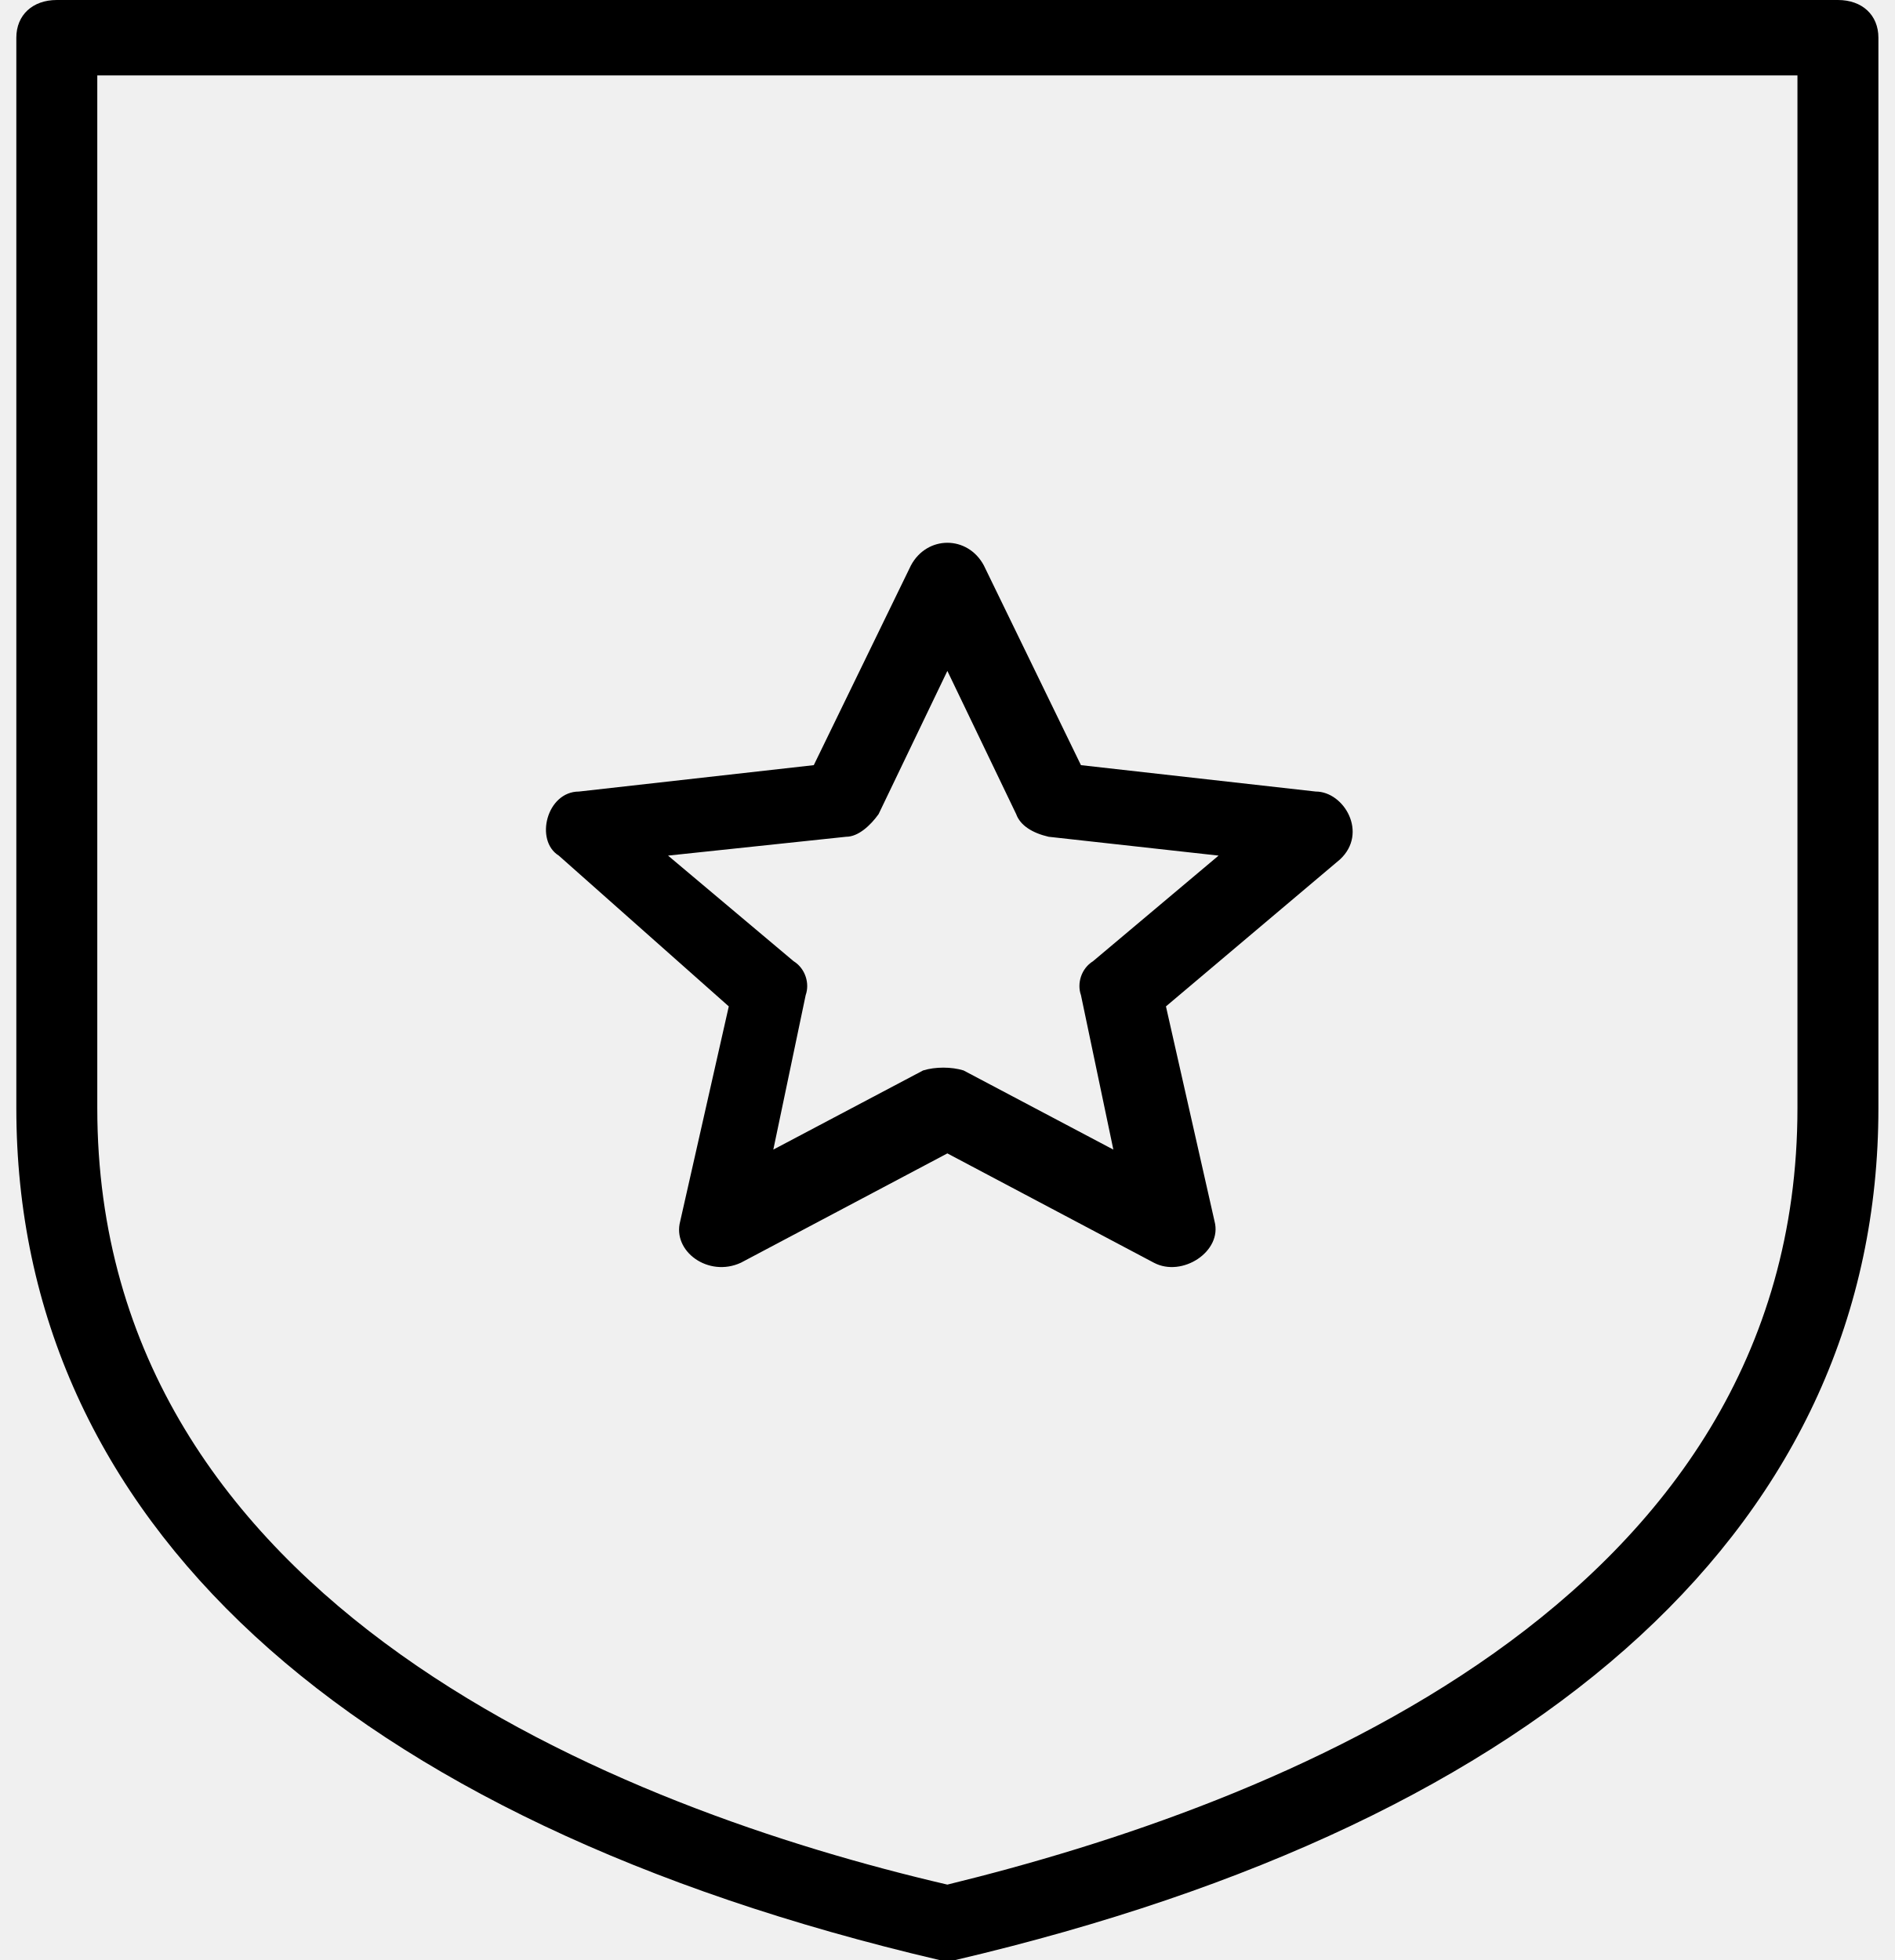
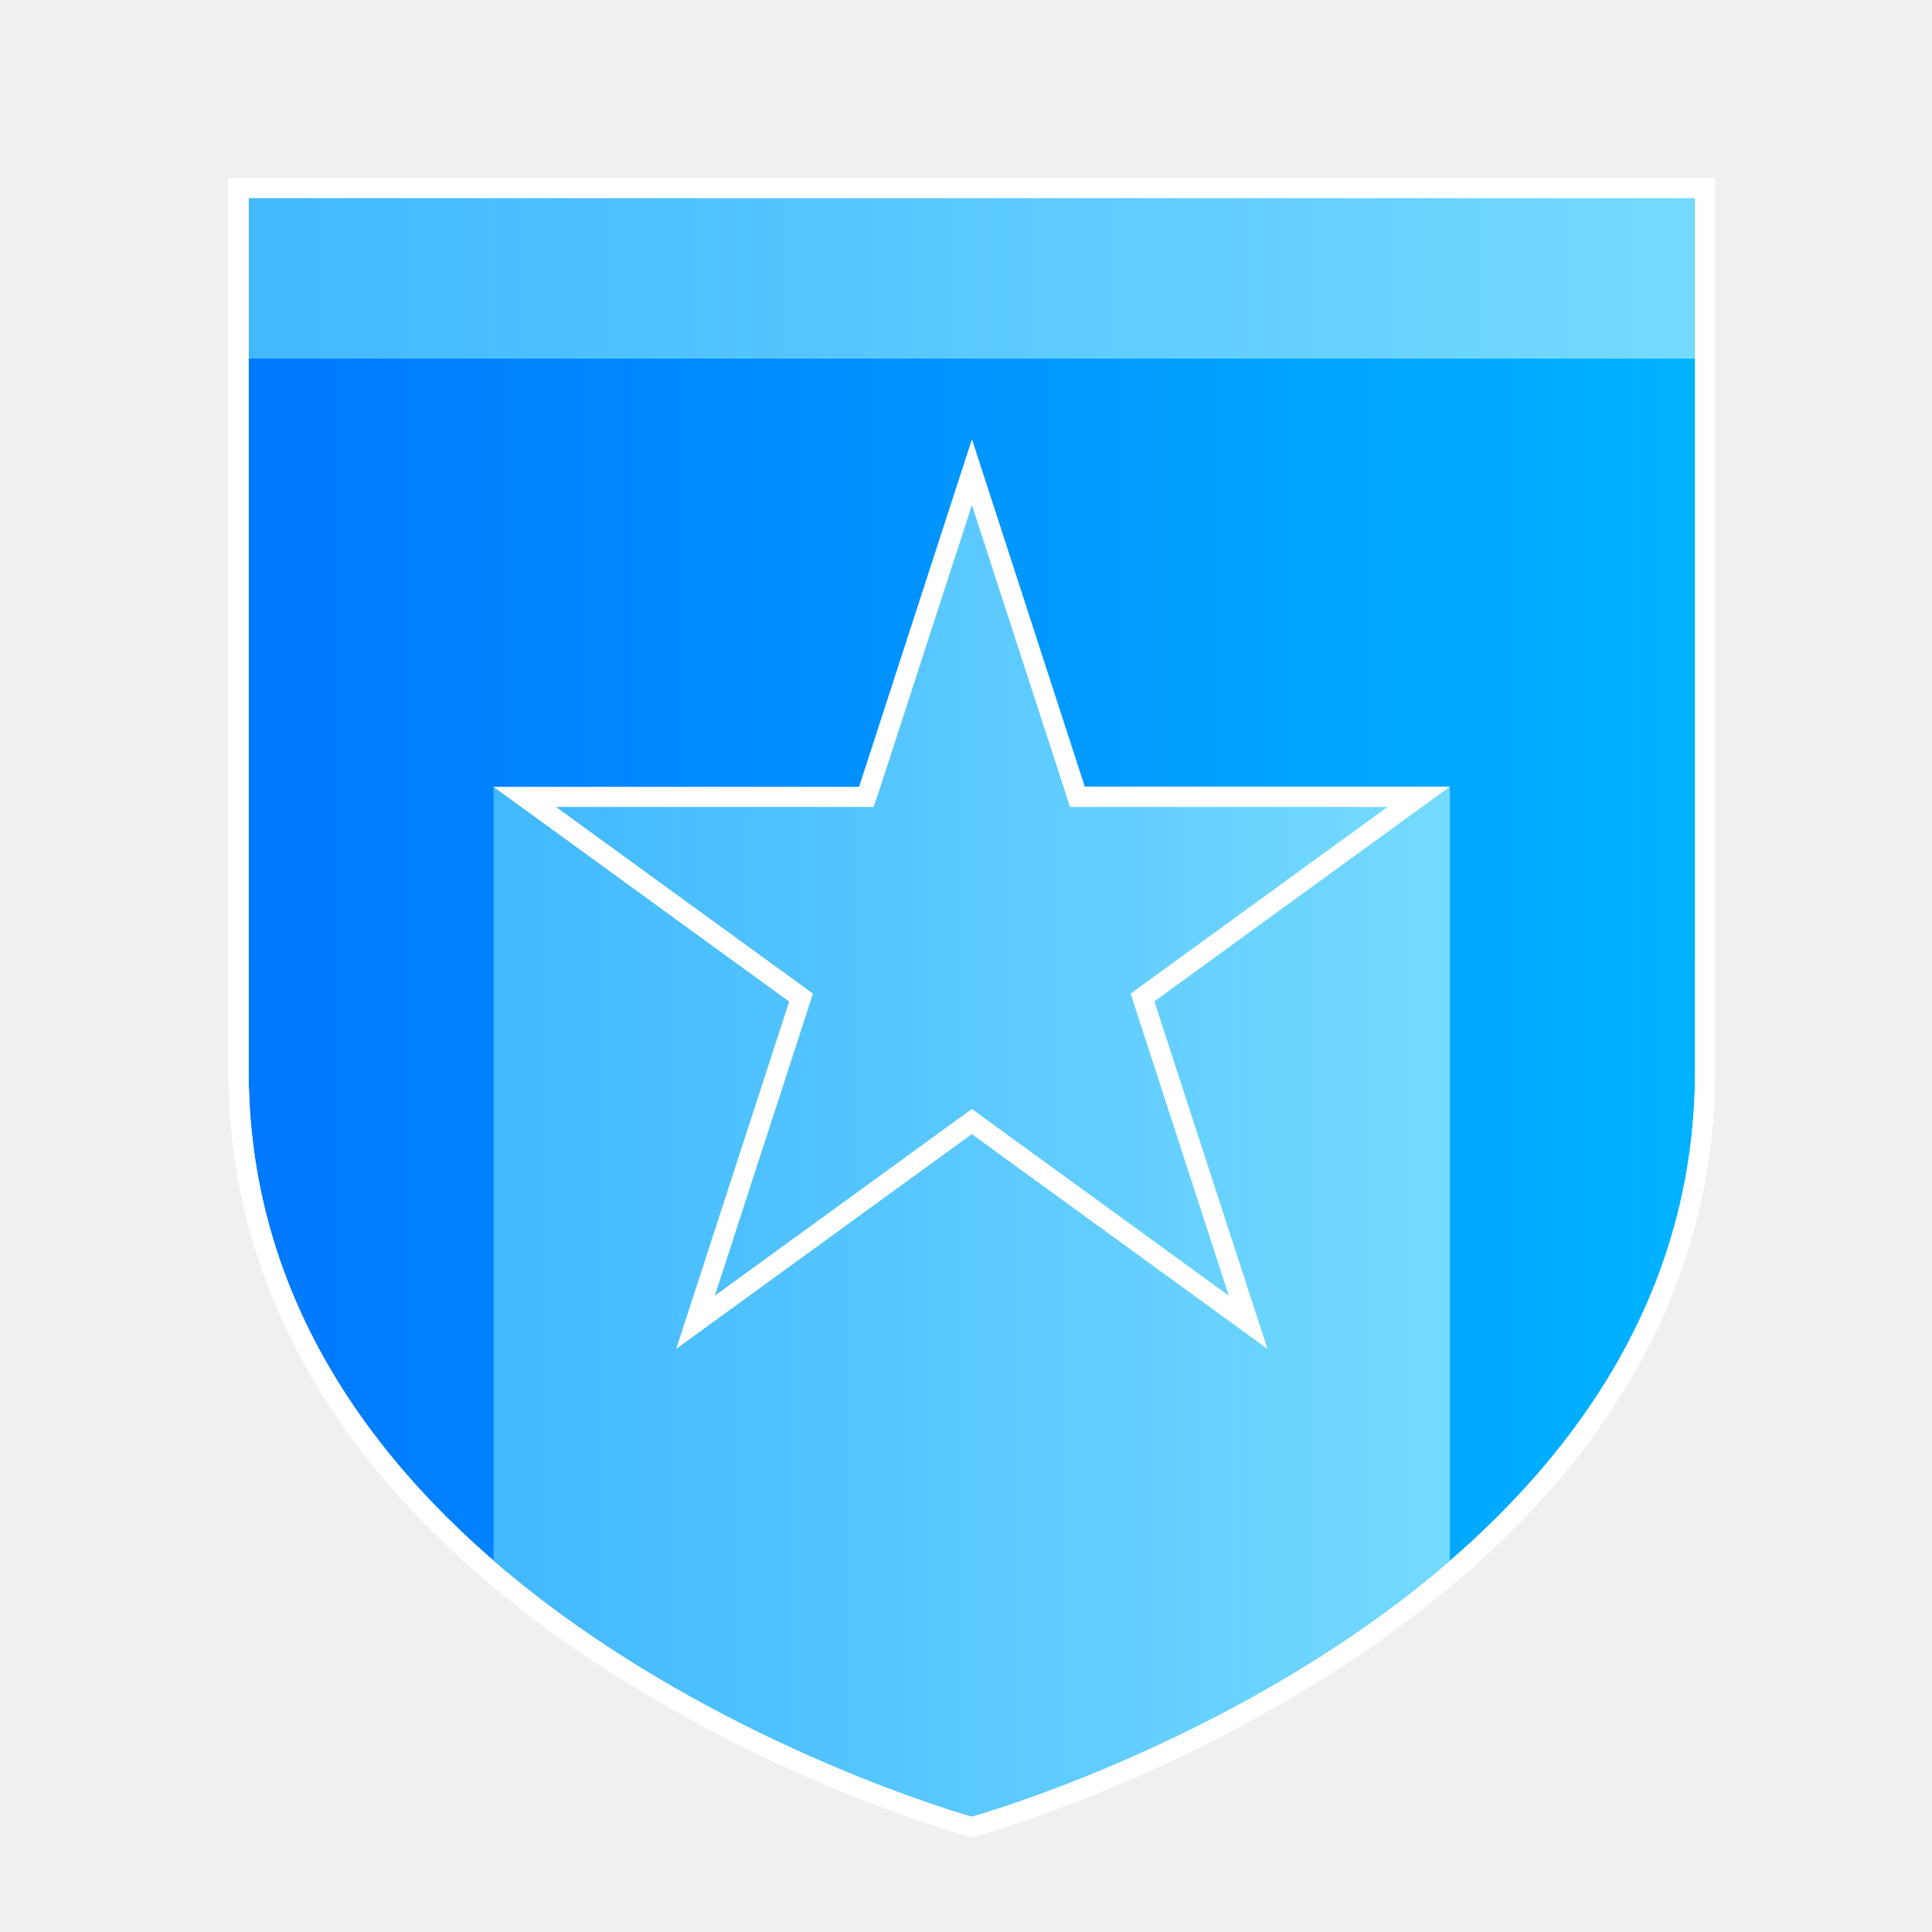
- <svg xmlns="http://www.w3.org/2000/svg" width="58" height="60" viewBox="0 0 58 60" fill="none">
-   <path d="M56.261 0H1.739C0.996 0 0.5 0.462 0.5 1.154V33.923C0.5 46.5 10.537 55.731 28.752 60C28.876 60 29.248 60 29.248 60C47.463 55.731 57.5 46.5 57.5 33.923V1.154C57.5 0.462 57.005 0 56.261 0ZM55.022 33.923C55.022 49.154 38.913 55.269 29 57.692C19.087 55.385 2.978 49.154 2.978 33.923V2.308H55.022V33.923ZM22.309 30.808L20.822 37.385C20.574 38.308 21.689 39.115 22.681 38.654L29 35.308L35.32 38.654C36.187 39.115 37.426 38.308 37.178 37.385L35.691 30.808L41.02 26.308C41.887 25.5 41.144 24.231 40.276 24.231L33.089 23.423L30.116 17.308C29.62 16.385 28.381 16.385 27.885 17.308L24.911 23.423L17.724 24.231C16.733 24.231 16.361 25.731 17.105 26.192L22.309 30.808ZM25.902 25.615C26.274 25.615 26.646 25.269 26.894 24.923L29 20.538L31.107 24.923C31.231 25.269 31.602 25.5 32.098 25.615L37.302 26.192L33.461 29.423C33.089 29.654 32.965 30.115 33.089 30.462L34.081 35.192L29.496 32.769C29.124 32.654 28.628 32.654 28.257 32.769L23.672 35.192L24.663 30.462C24.787 30.115 24.663 29.654 24.291 29.423L20.45 26.192L25.902 25.615Z" fill="black" />
+ <svg xmlns="http://www.w3.org/2000/svg" xmlns:xlink="http://www.w3.org/1999/xlink" id="Layer_1" data-name="Layer 1" width="400" height="400" viewBox="0 0 400 400">
+   <defs>
+     <style>.cls-1{fill:url(#New_Gradient_Swatch_3);}.cls-2{fill:url(#New_Gradient_Swatch_2);}.cls-3{fill:#fff;}.cls-4{fill:url(#New_Gradient_Swatch_3-2);}.cls-5{fill:url(#New_Gradient_Swatch_3-3);}</style>
+     <linearGradient id="New_Gradient_Swatch_3" x1="51.48" y1="119.48" x2="350.94" y2="119.48" gradientUnits="userSpaceOnUse">
+       <stop offset="0" stop-color="#41b8ff" />
+       <stop offset="1" stop-color="#74daff" />
+     </linearGradient>
+     <linearGradient id="New_Gradient_Swatch_2" x1="51.48" y1="225.16" x2="350.94" y2="225.16" gradientUnits="userSpaceOnUse">
+       <stop offset="0" stop-color="#0078ff" />
+       <stop offset="1" stop-color="#00b3ff" />
+     </linearGradient>
+     <linearGradient id="New_Gradient_Swatch_3-2" x1="102.18" y1="269.51" x2="300.24" y2="269.51" xlink:href="#New_Gradient_Swatch_3" />
+     <linearGradient id="New_Gradient_Swatch_3-3" x1="108.66" y1="185.74" x2="293.76" y2="185.74" xlink:href="#New_Gradient_Swatch_3" />
+   </defs>
+   <path class="cls-1" d="M350.94,198V41H51.48V198Z" />
+   <path class="cls-2" d="M350.94,74.25H51.48V221.7c0,112.88,149.73,154.38,149.73,154.38s149.73-41.5,149.73-154.38Z" />
+   <path class="cls-3" d="M350.94,41V221.7c0,112.88-149.73,154.38-149.73,154.38S51.48,334.58,51.48,221.7V41H350.94m4.21-4.21H47.27V221.7c0,26.64,8.14,51.6,24.18,74.18,12.72,17.92,30.42,34.36,52.59,48.86a301.42,301.42,0,0,0,76.05,35.4l1.12.31,1.13-.31a301.61,301.61,0,0,0,76-35.4c22.17-14.5,39.87-30.94,52.6-48.86,16-22.58,24.17-47.54,24.17-74.18V36.79Z" />
+   <path class="cls-4" d="M102.18,323.09c43.44,37.58,99,53,99,53s55.6-15.41,99-53V162.94H102.18Z" />
+   <polygon class="cls-5" points="165.86 206.52 108.66 164.96 179.36 164.96 201.21 97.72 223.06 164.96 293.76 164.96 236.56 206.52 258.41 273.76 201.21 232.21 144.01 273.76 165.86 206.52" />
+   <path class="cls-3" d="M201.21,104.53l19.38,59.63.94,2.91h65.75l-50.72,36.85-2.47,1.8.94,2.91,19.38,59.62L203.69,231.4l-2.48-1.8-2.47,1.8L148,268.25l19.37-59.62.94-2.91-2.47-1.8-50.72-36.85h65.75l1-2.91,19.37-59.63m0-13.62-23.38,72H102.18l61.21,44.46L140,279.27l61.2-44.46,61.21,44.46L239,207.32l61.2-44.46H224.59l-23.38-72Z" />
</svg>
